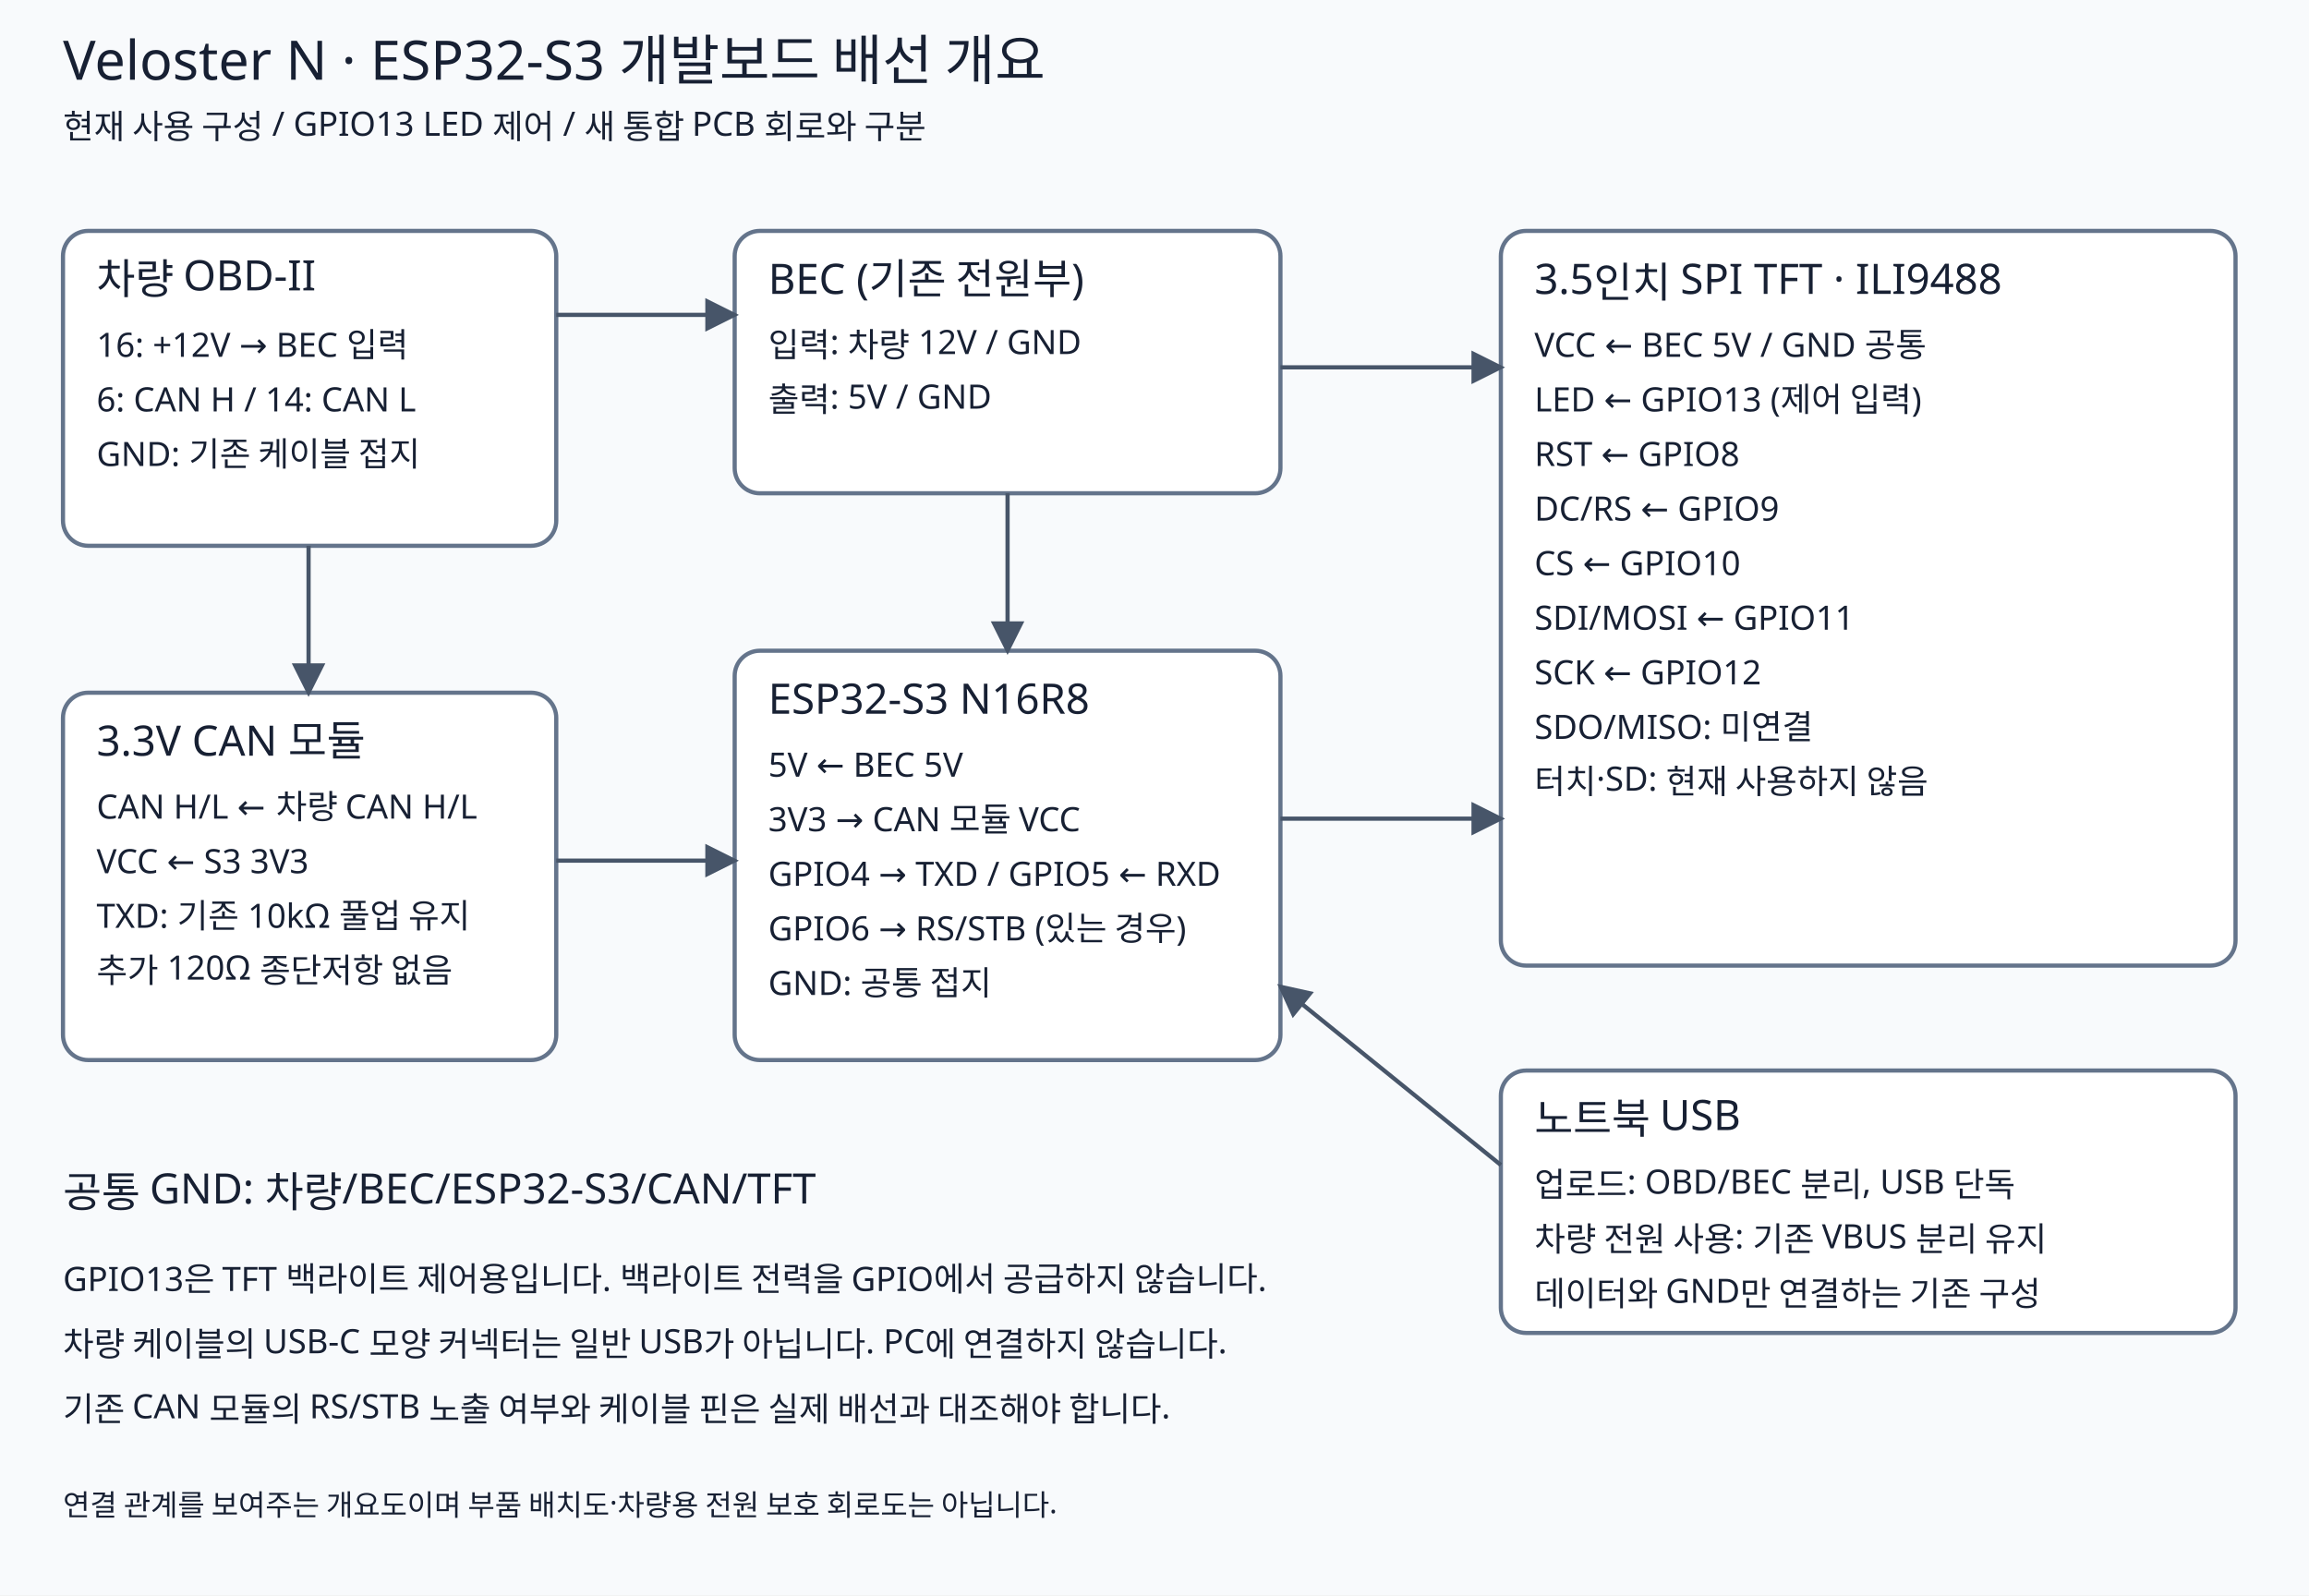
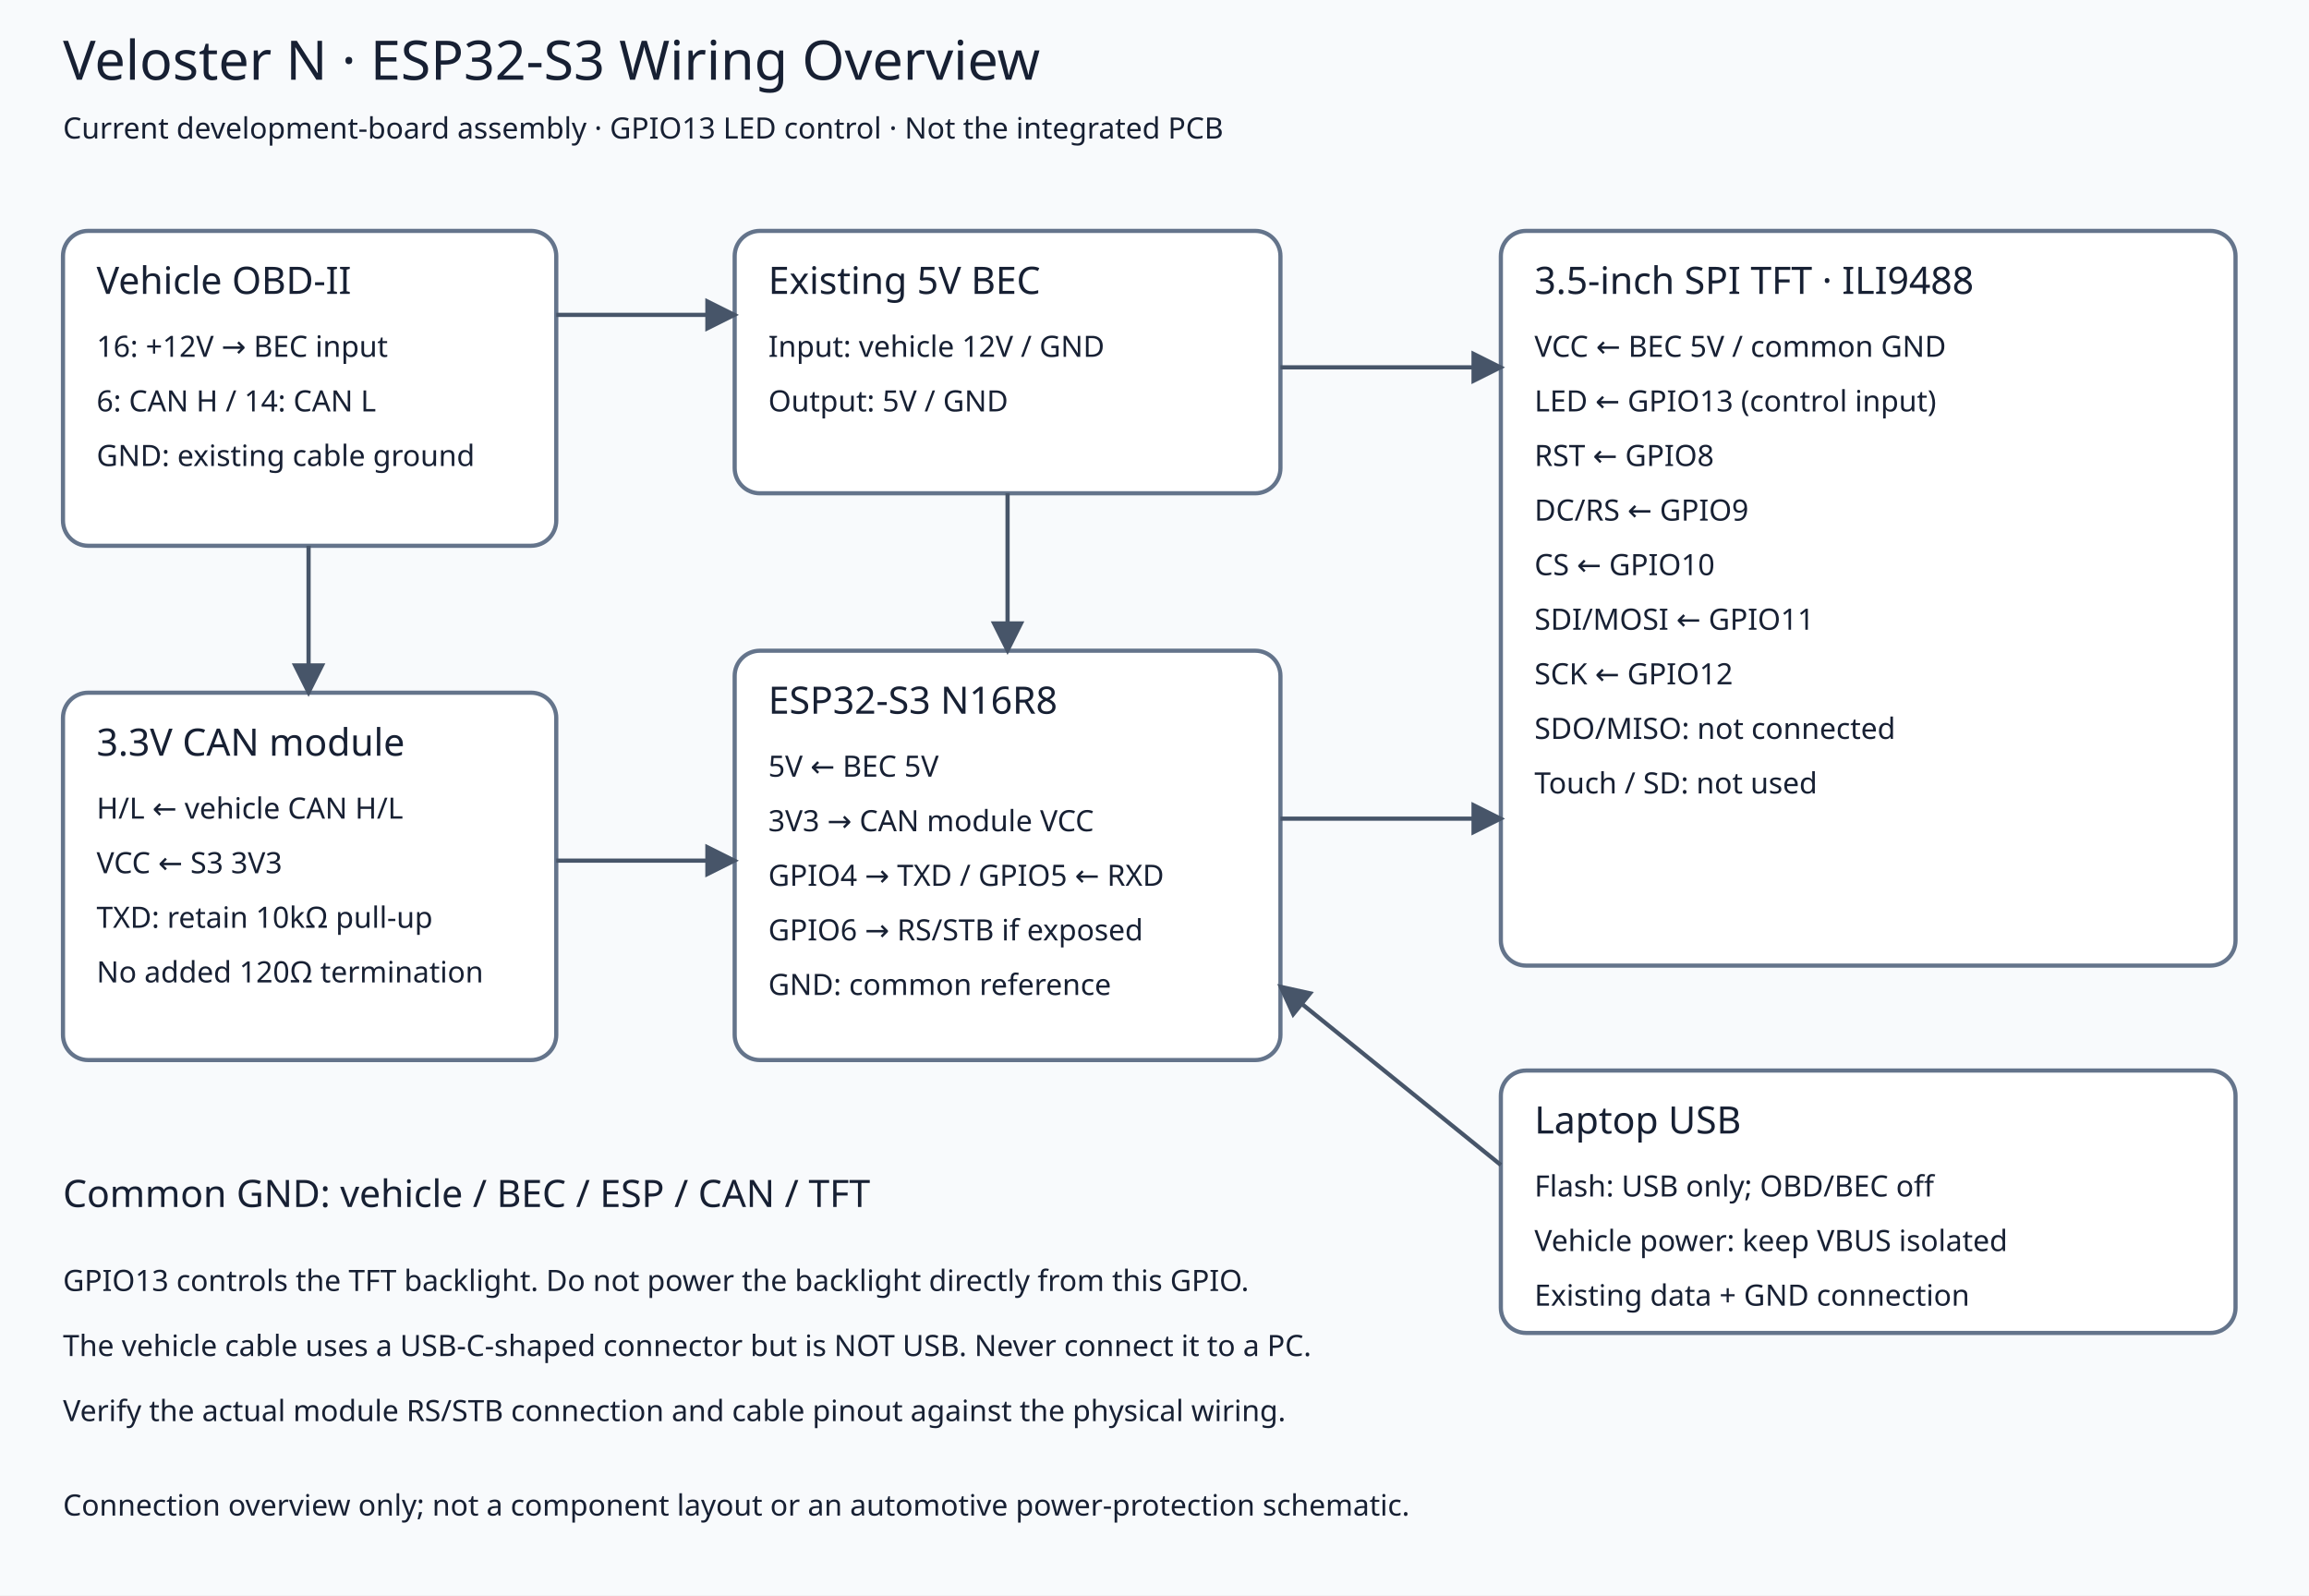
<svg xmlns="http://www.w3.org/2000/svg" width="1100" height="760" viewBox="0 0 1100 760">
  <defs>
    <marker id="a" markerWidth="8" markerHeight="8" refX="7" refY="4" orient="auto">
      <path d="M0 0 L8 4 L0 8" fill="#475569" />
    </marker>
  </defs>
  <rect width="1100" height="760" fill="#f8fafc" />
  <g font-family="Segoe UI, Malgun Gothic, sans-serif" fill="#172033">
-     <text x="30" y="38" font-size="26">Veloster N · ESP32-S3 개발보드 배선 개요</text>
-     <text x="30" y="66" font-size="16">현재 사용 구성 / GPIO13 LED 제어 / 새 통합 PCB 회로와 구분</text>
+     <text x="30" y="38" font-size="26">Veloster N · ESP32-S3 Wiring Overview</text>
+     <text x="30" y="66" font-size="14">Current development-board assembly · GPIO13 LED control · Not the integrated PCB</text>
    <rect x="30" y="110" width="235" height="150" rx="12" fill="white" stroke="#64748b" stroke-width="2" />
-     <text x="46" y="140" font-size="20">차량 OBD-II</text>
-     <text x="46" y="170" font-size="16">16: +12V → BEC 입력</text>
-     <text x="46" y="196" font-size="16">6: CAN H / 14: CAN L</text>
-     <text x="46" y="222" font-size="16">GND: 기존 케이블 접지</text>
+     <text x="46" y="140" font-size="18">Vehicle OBD-II</text>
+     <text x="46" y="170" font-size="14">16: +12V → BEC input</text>
+     <text x="46" y="196" font-size="14">6: CAN H / 14: CAN L</text>
+     <text x="46" y="222" font-size="14">GND: existing cable ground</text>
    <rect x="350" y="110" width="260" height="125" rx="12" fill="white" stroke="#64748b" stroke-width="2" />
-     <text x="366" y="140" font-size="20">BEC (기존 전원부)</text>
-     <text x="366" y="170" font-size="16">입력: 차량 12V / GND</text>
-     <text x="366" y="196" font-size="16">출력: 5V / GND</text>
+     <text x="366" y="140" font-size="18">Existing 5V BEC</text>
+     <text x="366" y="170" font-size="14">Input: vehicle 12V / GND</text>
+     <text x="366" y="196" font-size="14">Output: 5V / GND</text>
    <path d="M265 150 L350 150" stroke="#475569" stroke-width="2" marker-end="url(#a)" />
    <rect x="350" y="310" width="260" height="195" rx="12" fill="white" stroke="#64748b" stroke-width="2" />
-     <text x="366" y="340" font-size="20">ESP32-S3 N16R8</text>
-     <text x="366" y="370" font-size="16">5V ← BEC 5V</text>
-     <text x="366" y="396" font-size="16">3V3 → CAN 모듈 VCC</text>
-     <text x="366" y="422" font-size="16">GPIO4 → TXD / GPIO5 ← RXD</text>
-     <text x="366" y="448" font-size="16">GPIO6 → RS/STB (있는 경우)</text>
-     <text x="366" y="474" font-size="16">GND: 공통 접지</text>
+     <text x="366" y="340" font-size="18">ESP32-S3 N16R8</text>
+     <text x="366" y="370" font-size="14">5V ← BEC 5V</text>
+     <text x="366" y="396" font-size="14">3V3 → CAN module VCC</text>
+     <text x="366" y="422" font-size="14">GPIO4 → TXD / GPIO5 ← RXD</text>
+     <text x="366" y="448" font-size="14">GPIO6 → RS/STB if exposed</text>
+     <text x="366" y="474" font-size="14">GND: common reference</text>
    <path d="M480 235 L480 310" stroke="#475569" stroke-width="2" marker-end="url(#a)" />
    <rect x="30" y="330" width="235" height="175" rx="12" fill="white" stroke="#64748b" stroke-width="2" />
-     <text x="46" y="360" font-size="20">3.3V CAN 모듈</text>
-     <text x="46" y="390" font-size="16">CAN H/L ← 차량 CAN H/L</text>
-     <text x="46" y="416" font-size="16">VCC ← S3 3V3</text>
-     <text x="46" y="442" font-size="16">TXD: 기존 10kΩ 풀업 유지</text>
-     <text x="46" y="468" font-size="16">추가 120Ω 종단저항 없음</text>
+     <text x="46" y="360" font-size="18">3.3V CAN module</text>
+     <text x="46" y="390" font-size="14">H/L ← vehicle CAN H/L</text>
+     <text x="46" y="416" font-size="14">VCC ← S3 3V3</text>
+     <text x="46" y="442" font-size="14">TXD: retain 10kΩ pull-up</text>
+     <text x="46" y="468" font-size="14">No added 120Ω termination</text>
    <path d="M147 260 L147 330" stroke="#475569" stroke-width="2" marker-end="url(#a)" />
    <path d="M265 410 L350 410" stroke="#475569" stroke-width="2" marker-end="url(#a)" />
    <rect x="715" y="110" width="350" height="350" rx="12" fill="white" stroke="#64748b" stroke-width="2" />
-     <text x="731" y="140" font-size="20">3.5인치 SPI TFT · ILI9488</text>
-     <text x="731" y="170" font-size="16">VCC ← BEC 5V / GND 공통</text>
-     <text x="731" y="196" font-size="16">LED ← GPIO13 (제어 입력)</text>
-     <text x="731" y="222" font-size="16">RST ← GPIO8</text>
-     <text x="731" y="248" font-size="16">DC/RS ← GPIO9</text>
-     <text x="731" y="274" font-size="16">CS ← GPIO10</text>
-     <text x="731" y="300" font-size="16">SDI/MOSI ← GPIO11</text>
-     <text x="731" y="326" font-size="16">SCK ← GPIO12</text>
-     <text x="731" y="352" font-size="16">SDO/MISO: 미연결</text>
-     <text x="731" y="378" font-size="16">터치·SD: 현재 사용하지 않음</text>
+     <text x="731" y="140" font-size="18">3.5-inch SPI TFT · ILI9488</text>
+     <text x="731" y="170" font-size="14">VCC ← BEC 5V / common GND</text>
+     <text x="731" y="196" font-size="14">LED ← GPIO13 (control input)</text>
+     <text x="731" y="222" font-size="14">RST ← GPIO8</text>
+     <text x="731" y="248" font-size="14">DC/RS ← GPIO9</text>
+     <text x="731" y="274" font-size="14">CS ← GPIO10</text>
+     <text x="731" y="300" font-size="14">SDI/MOSI ← GPIO11</text>
+     <text x="731" y="326" font-size="14">SCK ← GPIO12</text>
+     <text x="731" y="352" font-size="14">SDO/MISO: not connected</text>
+     <text x="731" y="378" font-size="14">Touch / SD: not used</text>
    <path d="M610 175 L715 175" stroke="#475569" stroke-width="2" marker-end="url(#a)" />
    <path d="M610 390 L715 390" stroke="#475569" stroke-width="2" marker-end="url(#a)" />
    <rect x="715" y="510" width="350" height="125" rx="12" fill="white" stroke="#64748b" stroke-width="2" />
-     <text x="731" y="540" font-size="20">노트북 USB</text>
-     <text x="731" y="570" font-size="16">업로드: OBD/BEC 분리, USB 단독</text>
-     <text x="731" y="596" font-size="16">차량 전원 사용: 기존 VBUS 분리 유지</text>
-     <text x="731" y="622" font-size="16">데이터와 GND만 연결하는 기존 구성</text>
+     <text x="731" y="540" font-size="18">Laptop USB</text>
+     <text x="731" y="570" font-size="14">Flash: USB only; OBD/BEC off</text>
+     <text x="731" y="596" font-size="14">Vehicle power: keep VBUS isolated</text>
+     <text x="731" y="622" font-size="14">Existing data + GND connection</text>
    <path d="M715 555 L610 470" stroke="#475569" stroke-width="2" marker-end="url(#a)" />
-     <text x="30" y="575" font-size="20">공통 GND: 차량/BEC/ESP32-S3/CAN/TFT</text>
-     <text x="30" y="615" font-size="16">GPIO13은 TFT 백라이트 제어용입니다. 백라이트 전력을 GPIO에서 공급하지 않습니다.</text>
-     <text x="30" y="646" font-size="16">차량 케이블의 USB-C 모양 커넥터는 일반 USB가 아닙니다. PC에 연결하지 않습니다.</text>
-     <text x="30" y="677" font-size="16">기존 CAN 모듈의 RS/STB 노출 여부와 케이블 핀은 실제 배선과 대조해야 합니다.</text>
-     <text x="30" y="722" font-size="14">연결 관계를 보여주는 개요도이며 부품 배치도·차량용 전원 보호 회로도는 아닙니다.</text>
+     <text x="30" y="575" font-size="18">Common GND: vehicle / BEC / ESP / CAN / TFT</text>
+     <text x="30" y="615" font-size="14">GPIO13 controls the TFT backlight. Do not power the backlight directly from this GPIO.</text>
+     <text x="30" y="646" font-size="14">The vehicle cable uses a USB-C-shaped connector but is NOT USB. Never connect it to a PC.</text>
+     <text x="30" y="677" font-size="14">Verify the actual module RS/STB connection and cable pinout against the physical wiring.</text>
+     <text x="30" y="722" font-size="14">Connection overview only; not a component layout or an automotive power-protection schematic.</text>
  </g>
</svg>
